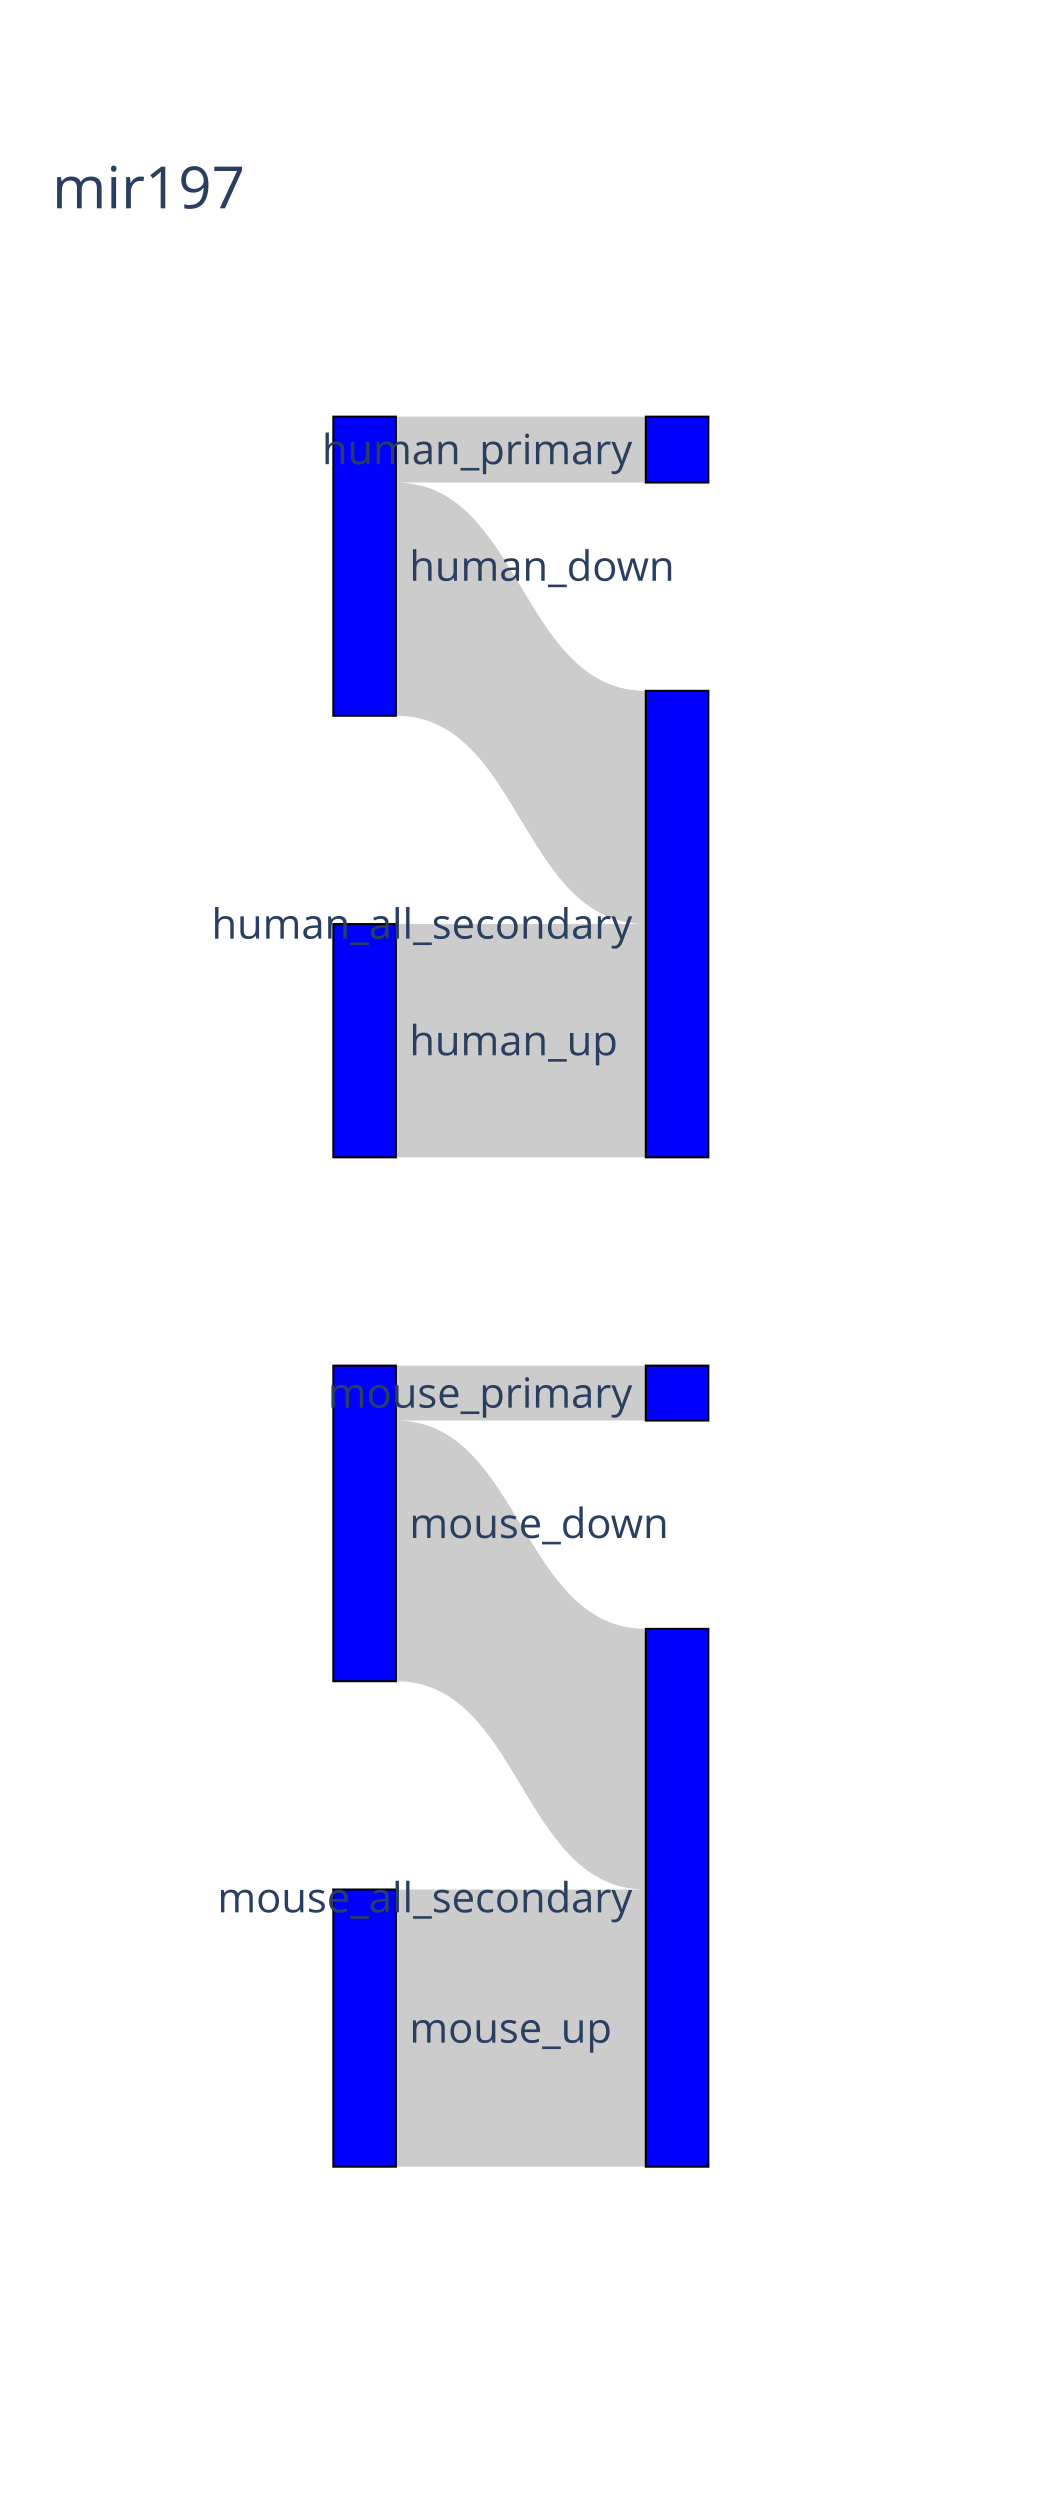
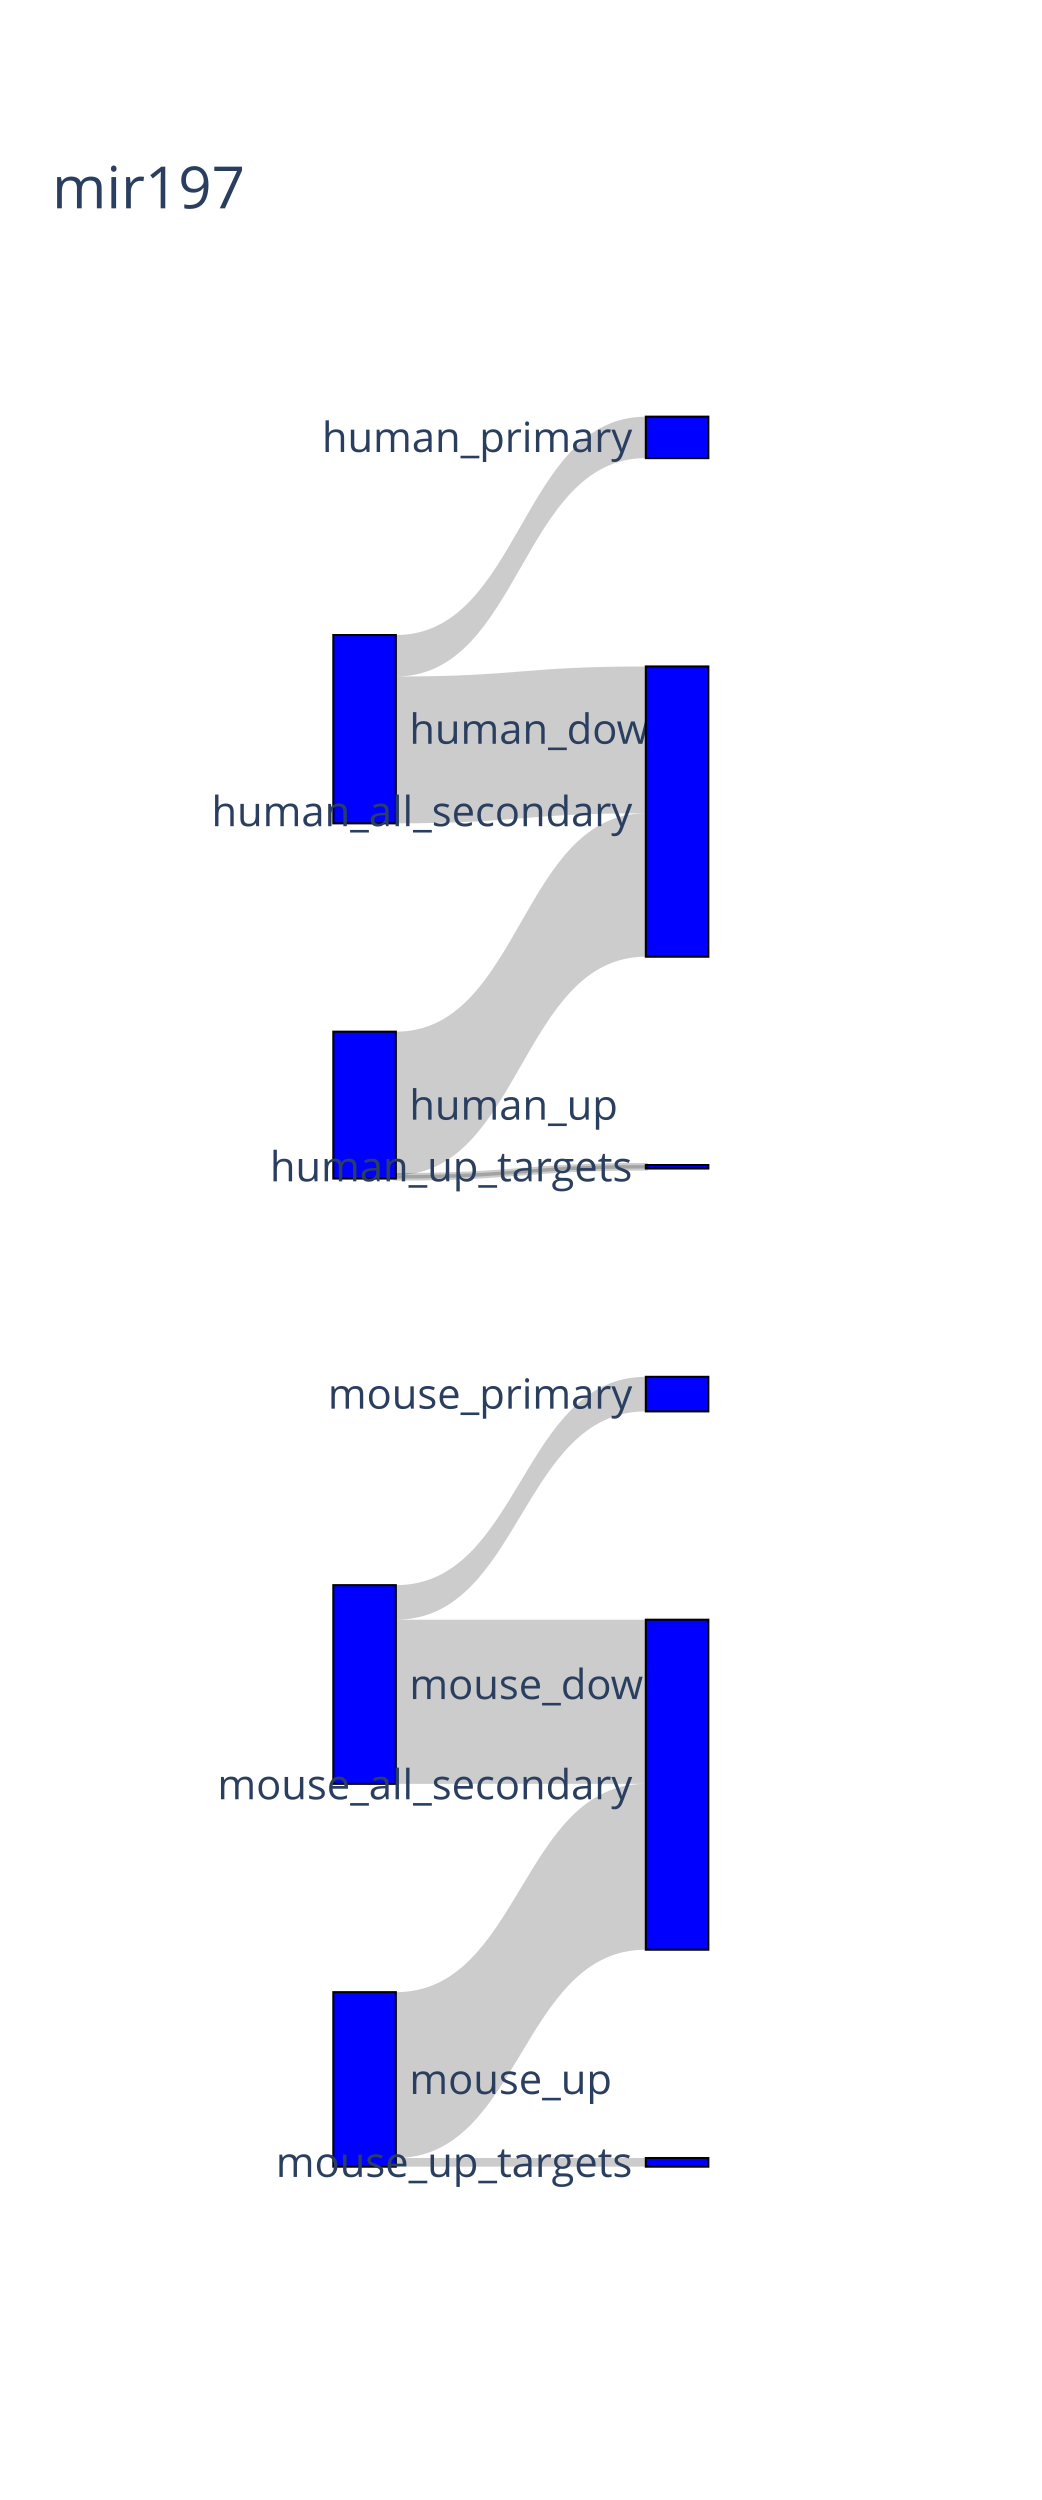
<svg xmlns="http://www.w3.org/2000/svg" class="main-svg" width="250" height="600" style="" viewBox="0 0 250 600">
  <rect x="0" y="0" width="250" height="600" style="fill: rgb(255, 255, 255); fill-opacity: 1;" />
-   <defs id="defs-02f057">
+   <defs id="defs-dfedee">
    <g class="clips" />
    <g class="gradients" />
    <g class="patterns" />
  </defs>
  <g class="bglayer" />
  <g class="layer-below">
    <g class="imagelayer" />
    <g class="shapelayer" />
  </g>
  <g class="cartesianlayer" />
  <g class="polarlayer" />
  <g class="smithlayer" />
  <g class="ternarylayer" />
  <g class="geolayer" />
  <g class="funnelarealayer" />
  <g class="pielayer" />
  <g class="iciclelayer" />
  <g class="treemaplayer" />
  <g class="sunburstlayer" />
  <g class="glimages" />
  <g class="sankey" transform="translate(80,100)matrix(1 0 0 1 0 0)" style="box-sizing: content-box; position: absolute; left: 0px; shape-rendering: geometricprecision; pointer-events: none;">
    <g class="sankey-links" style="fill: none;">
-       <path class="sankey-link" d="M15,121.78C45,121.78 45,121.78 75,121.78L75,177.756C45,177.756 45,177.756 15,177.756Z" style="stroke: rgb(68, 68, 68); stroke-opacity: 1; fill: rgb(0, 0, 0); fill-opacity: 0.2; stroke-width: 0; opacity: 1;" />
-       <path class="sankey-link" d="M15,15.805C45,15.805 45,65.805 75,65.805L75,121.78C45,121.78 45,71.78 15,71.78Z" style="stroke: rgb(68, 68, 68); stroke-opacity: 1; fill: rgb(0, 0, 0); fill-opacity: 0.2; stroke-width: 0; opacity: 1;" />
-       <path class="sankey-link" d="M15,-2.2737367544323206e-13C45,-2.2737367544323206e-13 45,-4.618527782440651e-14 75,-4.618527782440651e-14L75,15.805C45,15.805 45,15.805 15,15.805Z" style="stroke: rgb(68, 68, 68); stroke-opacity: 1; fill: rgb(0, 0, 0); fill-opacity: 0.2; stroke-width: 0; opacity: 1;" />
-       <path class="sankey-link" d="M15,353.488C45,353.488 45,353.488 75,353.488L75,420C45,420 45,420 15,420Z" style="stroke: rgb(68, 68, 68); stroke-opacity: 1; fill: rgb(0, 0, 0); fill-opacity: 0.2; stroke-width: 0; opacity: 1;" />
-       <path class="sankey-link" d="M15,227.756C45,227.756 45,227.756 75,227.756L75,240.927C45,240.927 45,240.927 15,240.927Z" style="stroke: rgb(68, 68, 68); stroke-opacity: 1; fill: rgb(0, 0, 0); fill-opacity: 0.2; stroke-width: 0; opacity: 1;" />
-       <path class="sankey-link" d="M15,240.927C45,240.927 45,290.927 75,290.927L75,353.488C45,353.488 45,303.488 15,303.488Z" style="stroke: rgb(68, 68, 68); stroke-opacity: 1; fill: rgb(0, 0, 0); fill-opacity: 0.2; stroke-width: 0; opacity: 1;" />
+       <path class="sankey-link" d="M15,182.019C45,182.019 45,179.61 75,179.61L75,180.439C45,180.439 45,182.848 15,182.848Z" style="stroke: rgb(0, 0, 0); stroke-opacity: 0.2; fill: rgb(0, 0, 0); fill-opacity: 0.2; stroke-width: 1; opacity: 1;" />
+       <path class="sankey-link" d="M15,147.604C45,147.604 45,95.195 75,95.195L75,129.61C45,129.61 45,182.019 15,182.019Z" style="stroke: rgb(68, 68, 68); stroke-opacity: 1; fill: rgb(0, 0, 0); fill-opacity: 0.2; stroke-width: 0; opacity: 1;" />
+       <path class="sankey-link" d="M15,52.409C45,52.409 45,-7.105427357601002e-15 75,-7.105427357601002e-15L75,9.951C45,9.951 45,62.361 15,62.361Z" style="stroke: rgb(68, 68, 68); stroke-opacity: 1; fill: rgb(0, 0, 0); fill-opacity: 0.2; stroke-width: 0; opacity: 1;" />
+       <path class="sankey-link" d="M15,62.361C45,62.361 45,59.951 75,59.951L75,95.195C45,95.195 45,97.604 15,97.604Z" style="stroke: rgb(68, 68, 68); stroke-opacity: 1; fill: rgb(0, 0, 0); fill-opacity: 0.2; stroke-width: 0; opacity: 1;" />
+       <path class="sankey-link" d="M15,417.927C45,417.927 45,417.927 75,417.927L75,420C45,420 45,420 15,420Z" style="stroke: rgb(68, 68, 68); stroke-opacity: 1; fill: rgb(0, 0, 0); fill-opacity: 0.2; stroke-width: 0; opacity: 1;" />
+       <path class="sankey-link" d="M15,378.122C45,378.122 45,328.122 75,328.122L75,367.927C45,367.927 45,417.927 15,417.927Z" style="stroke: rgb(68, 68, 68); stroke-opacity: 1; fill: rgb(0, 0, 0); fill-opacity: 0.2; stroke-width: 0; opacity: 1;" />
+       <path class="sankey-link" d="M15,280.439C45,280.439 45,230.439 75,230.439L75,238.732C45,238.732 45,288.732 15,288.732Z" style="stroke: rgb(68, 68, 68); stroke-opacity: 1; fill: rgb(0, 0, 0); fill-opacity: 0.2; stroke-width: 0; opacity: 1;" />
+       <path class="sankey-link" d="M15,288.732C45,288.732 45,288.732 75,288.732L75,328.122C45,328.122 45,328.122 15,328.122Z" style="stroke: rgb(68, 68, 68); stroke-opacity: 1; fill: rgb(0, 0, 0); fill-opacity: 0.2; stroke-width: 0; opacity: 1;" />
    </g>
    <g class="sankey-node-set" style="cursor: move;">
-       <g class="sankey-node" transform="translate(0.000,121.780)" style="opacity: 1;">
-         <rect class="node-rect" width="15" height="55.976" style="stroke-width: 0.5; stroke: rgb(0, 0, 0); stroke-opacity: 1; fill: rgb(0, 0, 255); fill-opacity: 1;" />
-         <text class="node-label" data-notex="1" x="0" y="0" text-anchor="start" transform="translate(18.25,31.4878)" style="cursor: default; font-family: 'Open Sans', verdana, arial, sans-serif; font-size: 10px; fill: rgb(42, 63, 95); fill-opacity: 1; text-shadow: rgb(255, 255, 255) 1px 1px 1px, rgb(255, 255, 255) -1px -1px 1px, rgb(255, 255, 255) 1px -1px 1px, rgb(255, 255, 255) -1px 1px 1px; white-space: pre;">human_up</text>
+       <g class="sankey-node" transform="translate(0.000,147.604)" style="opacity: 1;">
+         <rect class="node-rect" width="15" height="35.244" style="stroke-width: 0.5; stroke: rgb(0, 0, 0); stroke-opacity: 1; fill: rgb(0, 0, 255); fill-opacity: 1;" />
+         <text class="node-label" data-notex="1" x="0" y="0" text-anchor="start" transform="translate(18.25,21.12195)" style="cursor: default; font-family: 'Open Sans', verdana, arial, sans-serif; font-size: 10px; fill: rgb(42, 63, 95); fill-opacity: 1; text-shadow: rgb(255, 255, 255) 1px 1px 1px, rgb(255, 255, 255) -1px -1px 1px, rgb(255, 255, 255) 1px -1px 1px, rgb(255, 255, 255) -1px 1px 1px; white-space: pre;">human_up</text>
      </g>
-       <g class="sankey-node" transform="translate(0.000,-0.000)" style="opacity: 1;">
-         <rect class="node-rect" width="15" height="71.78" style="stroke-width: 0.5; stroke: rgb(0, 0, 0); stroke-opacity: 1; fill: rgb(0, 0, 255); fill-opacity: 1;" />
-         <text class="node-label" data-notex="1" x="0" y="0" text-anchor="start" transform="translate(18.25,39.39024)" style="cursor: default; font-family: 'Open Sans', verdana, arial, sans-serif; font-size: 10px; fill: rgb(42, 63, 95); fill-opacity: 1; text-shadow: rgb(255, 255, 255) 1px 1px 1px, rgb(255, 255, 255) -1px -1px 1px, rgb(255, 255, 255) 1px -1px 1px, rgb(255, 255, 255) -1px 1px 1px; white-space: pre;">human_down</text>
+       <g class="sankey-node" transform="translate(0.000,52.409)" style="opacity: 1;">
+         <rect class="node-rect" width="15" height="45.195" style="stroke-width: 0.5; stroke: rgb(0, 0, 0); stroke-opacity: 1; fill: rgb(0, 0, 255); fill-opacity: 1;" />
+         <text class="node-label" data-notex="1" x="0" y="0" text-anchor="start" transform="translate(18.25,26.09756)" style="cursor: default; font-family: 'Open Sans', verdana, arial, sans-serif; font-size: 10px; fill: rgb(42, 63, 95); fill-opacity: 1; text-shadow: rgb(255, 255, 255) 1px 1px 1px, rgb(255, 255, 255) -1px -1px 1px, rgb(255, 255, 255) 1px -1px 1px, rgb(255, 255, 255) -1px 1px 1px; white-space: pre;">human_down</text>
      </g>
      <g class="sankey-node" transform="translate(75.000,-0.000)" style="opacity: 1;">
-         <rect class="node-rect" width="15" height="15.805" style="stroke-width: 0.5; stroke: rgb(0, 0, 0); stroke-opacity: 1; fill: rgb(0, 0, 255); fill-opacity: 1;" />
-         <text class="node-label" data-notex="1" x="0" y="0" text-anchor="end" transform="translate(-3.25,11.40244)" style="cursor: default; font-family: 'Open Sans', verdana, arial, sans-serif; font-size: 10px; fill: rgb(42, 63, 95); fill-opacity: 1; text-shadow: rgb(255, 255, 255) 1px 1px 1px, rgb(255, 255, 255) -1px -1px 1px, rgb(255, 255, 255) 1px -1px 1px, rgb(255, 255, 255) -1px 1px 1px; white-space: pre;">human_primary</text>
+         <rect class="node-rect" width="15" height="9.951" style="stroke-width: 0.5; stroke: rgb(0, 0, 0); stroke-opacity: 1; fill: rgb(0, 0, 255); fill-opacity: 1;" />
+         <text class="node-label" data-notex="1" x="0" y="0" text-anchor="end" transform="translate(-3.25,8.47561)" style="cursor: default; font-family: 'Open Sans', verdana, arial, sans-serif; font-size: 10px; fill: rgb(42, 63, 95); fill-opacity: 1; text-shadow: rgb(255, 255, 255) 1px 1px 1px, rgb(255, 255, 255) -1px -1px 1px, rgb(255, 255, 255) 1px -1px 1px, rgb(255, 255, 255) -1px 1px 1px; white-space: pre;">human_primary</text>
      </g>
-       <g class="sankey-node" transform="translate(75.000,65.805)" style="opacity: 1;">
-         <rect class="node-rect" width="15" height="111.951" style="stroke-width: 0.5; stroke: rgb(0, 0, 0); stroke-opacity: 1; fill: rgb(0, 0, 255); fill-opacity: 1;" />
-         <text class="node-label" data-notex="1" x="0" y="0" text-anchor="end" transform="translate(-3.25,59.47561)" style="cursor: default; font-family: 'Open Sans', verdana, arial, sans-serif; font-size: 10px; fill: rgb(42, 63, 95); fill-opacity: 1; text-shadow: rgb(255, 255, 255) 1px 1px 1px, rgb(255, 255, 255) -1px -1px 1px, rgb(255, 255, 255) 1px -1px 1px, rgb(255, 255, 255) -1px 1px 1px; white-space: pre;">human_all_secondary</text>
+       <g class="sankey-node" transform="translate(75.000,179.610)" style="opacity: 1;">
+         <rect class="node-rect" width="15" height="0.829" style="stroke-width: 0.5; stroke: rgb(0, 0, 0); stroke-opacity: 1; fill: rgb(0, 0, 255); fill-opacity: 1;" />
+         <text class="node-label" data-notex="1" x="0" y="0" text-anchor="end" transform="translate(-3.25,3.914634)" style="cursor: default; font-family: 'Open Sans', verdana, arial, sans-serif; font-size: 10px; fill: rgb(42, 63, 95); fill-opacity: 1; text-shadow: rgb(255, 255, 255) 1px 1px 1px, rgb(255, 255, 255) -1px -1px 1px, rgb(255, 255, 255) 1px -1px 1px, rgb(255, 255, 255) -1px 1px 1px; white-space: pre;">human_up_targets</text>
      </g>
-       <g class="sankey-node" transform="translate(0.000,353.488)" style="opacity: 1;">
-         <rect class="node-rect" width="15" height="66.512" style="stroke-width: 0.5; stroke: rgb(0, 0, 0); stroke-opacity: 1; fill: rgb(0, 0, 255); fill-opacity: 1;" />
-         <text class="node-label" data-notex="1" x="0" y="0" text-anchor="start" transform="translate(18.25,36.7561)" style="cursor: default; font-family: 'Open Sans', verdana, arial, sans-serif; font-size: 10px; fill: rgb(42, 63, 95); fill-opacity: 1; text-shadow: rgb(255, 255, 255) 1px 1px 1px, rgb(255, 255, 255) -1px -1px 1px, rgb(255, 255, 255) 1px -1px 1px, rgb(255, 255, 255) -1px 1px 1px; white-space: pre;">mouse_up</text>
+       <g class="sankey-node" transform="translate(75.000,59.951)" style="opacity: 1;">
+         <rect class="node-rect" width="15" height="69.659" style="stroke-width: 0.5; stroke: rgb(0, 0, 0); stroke-opacity: 1; fill: rgb(0, 0, 255); fill-opacity: 1;" />
+         <text class="node-label" data-notex="1" x="0" y="0" text-anchor="end" transform="translate(-3.25,38.32927)" style="cursor: default; font-family: 'Open Sans', verdana, arial, sans-serif; font-size: 10px; fill: rgb(42, 63, 95); fill-opacity: 1; text-shadow: rgb(255, 255, 255) 1px 1px 1px, rgb(255, 255, 255) -1px -1px 1px, rgb(255, 255, 255) 1px -1px 1px, rgb(255, 255, 255) -1px 1px 1px; white-space: pre;">human_all_secondary</text>
      </g>
-       <g class="sankey-node" transform="translate(0.000,227.756)" style="opacity: 1;">
-         <rect class="node-rect" width="15" height="75.732" style="stroke-width: 0.5; stroke: rgb(0, 0, 0); stroke-opacity: 1; fill: rgb(0, 0, 255); fill-opacity: 1;" />
-         <text class="node-label" data-notex="1" x="0" y="0" text-anchor="start" transform="translate(18.25,41.36585)" style="cursor: default; font-family: 'Open Sans', verdana, arial, sans-serif; font-size: 10px; fill: rgb(42, 63, 95); fill-opacity: 1; text-shadow: rgb(255, 255, 255) 1px 1px 1px, rgb(255, 255, 255) -1px -1px 1px, rgb(255, 255, 255) 1px -1px 1px, rgb(255, 255, 255) -1px 1px 1px; white-space: pre;">mouse_down</text>
+       <g class="sankey-node" transform="translate(0.000,378.122)" style="opacity: 1;">
+         <rect class="node-rect" width="15" height="41.878" style="stroke-width: 0.5; stroke: rgb(0, 0, 0); stroke-opacity: 1; fill: rgb(0, 0, 255); fill-opacity: 1;" />
+         <text class="node-label" data-notex="1" x="0" y="0" text-anchor="start" transform="translate(18.25,24.43902)" style="cursor: default; font-family: 'Open Sans', verdana, arial, sans-serif; font-size: 10px; fill: rgb(42, 63, 95); fill-opacity: 1; text-shadow: rgb(255, 255, 255) 1px 1px 1px, rgb(255, 255, 255) -1px -1px 1px, rgb(255, 255, 255) 1px -1px 1px, rgb(255, 255, 255) -1px 1px 1px; white-space: pre;">mouse_up</text>
      </g>
-       <g class="sankey-node" transform="translate(75.000,227.756)" style="opacity: 1;">
-         <rect class="node-rect" width="15" height="13.171" style="stroke-width: 0.5; stroke: rgb(0, 0, 0); stroke-opacity: 1; fill: rgb(0, 0, 255); fill-opacity: 1;" />
-         <text class="node-label" data-notex="1" x="0" y="0" text-anchor="end" transform="translate(-3.25,10.08537)" style="cursor: default; font-family: 'Open Sans', verdana, arial, sans-serif; font-size: 10px; fill: rgb(42, 63, 95); fill-opacity: 1; text-shadow: rgb(255, 255, 255) 1px 1px 1px, rgb(255, 255, 255) -1px -1px 1px, rgb(255, 255, 255) 1px -1px 1px, rgb(255, 255, 255) -1px 1px 1px; white-space: pre;">mouse_primary</text>
+       <g class="sankey-node" transform="translate(0.000,280.439)" style="opacity: 1;">
+         <rect class="node-rect" width="15" height="47.683" style="stroke-width: 0.5; stroke: rgb(0, 0, 0); stroke-opacity: 1; fill: rgb(0, 0, 255); fill-opacity: 1;" />
+         <text class="node-label" data-notex="1" x="0" y="0" text-anchor="start" transform="translate(18.25,27.34146)" style="cursor: default; font-family: 'Open Sans', verdana, arial, sans-serif; font-size: 10px; fill: rgb(42, 63, 95); fill-opacity: 1; text-shadow: rgb(255, 255, 255) 1px 1px 1px, rgb(255, 255, 255) -1px -1px 1px, rgb(255, 255, 255) 1px -1px 1px, rgb(255, 255, 255) -1px 1px 1px; white-space: pre;">mouse_down</text>
      </g>
-       <g class="sankey-node" transform="translate(75.000,290.927)" style="opacity: 1;">
-         <rect class="node-rect" width="15" height="129.073" style="stroke-width: 0.5; stroke: rgb(0, 0, 0); stroke-opacity: 1; fill: rgb(0, 0, 255); fill-opacity: 1;" />
-         <text class="node-label" data-notex="1" x="0" y="0" text-anchor="end" transform="translate(-3.25,68.03659)" style="cursor: default; font-family: 'Open Sans', verdana, arial, sans-serif; font-size: 10px; fill: rgb(42, 63, 95); fill-opacity: 1; text-shadow: rgb(255, 255, 255) 1px 1px 1px, rgb(255, 255, 255) -1px -1px 1px, rgb(255, 255, 255) 1px -1px 1px, rgb(255, 255, 255) -1px 1px 1px; white-space: pre;">mouse_all_secondary</text>
+       <g class="sankey-node" transform="translate(75.000,230.439)" style="opacity: 1;">
+         <rect class="node-rect" width="15" height="8.293" style="stroke-width: 0.5; stroke: rgb(0, 0, 0); stroke-opacity: 1; fill: rgb(0, 0, 255); fill-opacity: 1;" />
+         <text class="node-label" data-notex="1" x="0" y="0" text-anchor="end" transform="translate(-3.25,7.646341)" style="cursor: default; font-family: 'Open Sans', verdana, arial, sans-serif; font-size: 10px; fill: rgb(42, 63, 95); fill-opacity: 1; text-shadow: rgb(255, 255, 255) 1px 1px 1px, rgb(255, 255, 255) -1px -1px 1px, rgb(255, 255, 255) 1px -1px 1px, rgb(255, 255, 255) -1px 1px 1px; white-space: pre;">mouse_primary</text>
+       </g>
+       <g class="sankey-node" transform="translate(75.000,417.927)" style="opacity: 1;">
+         <rect class="node-rect" width="15" height="2.073" style="stroke-width: 0.5; stroke: rgb(0, 0, 0); stroke-opacity: 1; fill: rgb(0, 0, 255); fill-opacity: 1;" />
+         <text class="node-label" data-notex="1" x="0" y="0" text-anchor="end" transform="translate(-3.25,4.536585)" style="cursor: default; font-family: 'Open Sans', verdana, arial, sans-serif; font-size: 10px; fill: rgb(42, 63, 95); fill-opacity: 1; text-shadow: rgb(255, 255, 255) 1px 1px 1px, rgb(255, 255, 255) -1px -1px 1px, rgb(255, 255, 255) 1px -1px 1px, rgb(255, 255, 255) -1px 1px 1px; white-space: pre;">mouse_up_targets</text>
+       </g>
+       <g class="sankey-node" transform="translate(75.000,288.732)" style="opacity: 1;">
+         <rect class="node-rect" width="15" height="79.195" style="stroke-width: 0.5; stroke: rgb(0, 0, 0); stroke-opacity: 1; fill: rgb(0, 0, 255); fill-opacity: 1;" />
+         <text class="node-label" data-notex="1" x="0" y="0" text-anchor="end" transform="translate(-3.25,43.09756)" style="cursor: default; font-family: 'Open Sans', verdana, arial, sans-serif; font-size: 10px; fill: rgb(42, 63, 95); fill-opacity: 1; text-shadow: rgb(255, 255, 255) 1px 1px 1px, rgb(255, 255, 255) -1px -1px 1px, rgb(255, 255, 255) 1px -1px 1px, rgb(255, 255, 255) -1px 1px 1px; white-space: pre;">mouse_all_secondary</text>
      </g>
    </g>
  </g>
-   <defs id="topdefs-02f057">
+   <defs id="topdefs-dfedee">
    <g class="clips" />
  </defs>
  <g class="layer-above">
    <g class="imagelayer" />
    <g class="shapelayer" />
  </g>
  <g class="infolayer">
    <g class="g-gtitle">
      <text class="gtitle" x="12.5" y="50" text-anchor="start" dy="0em" style="opacity: 1; font-family: 'Open Sans', verdana, arial, sans-serif; font-size: 14px; fill: rgb(42, 63, 95); fill-opacity: 1; white-space: pre;">mir197</text>
    </g>
    <g class="first-render" />
  </g>
</svg>
